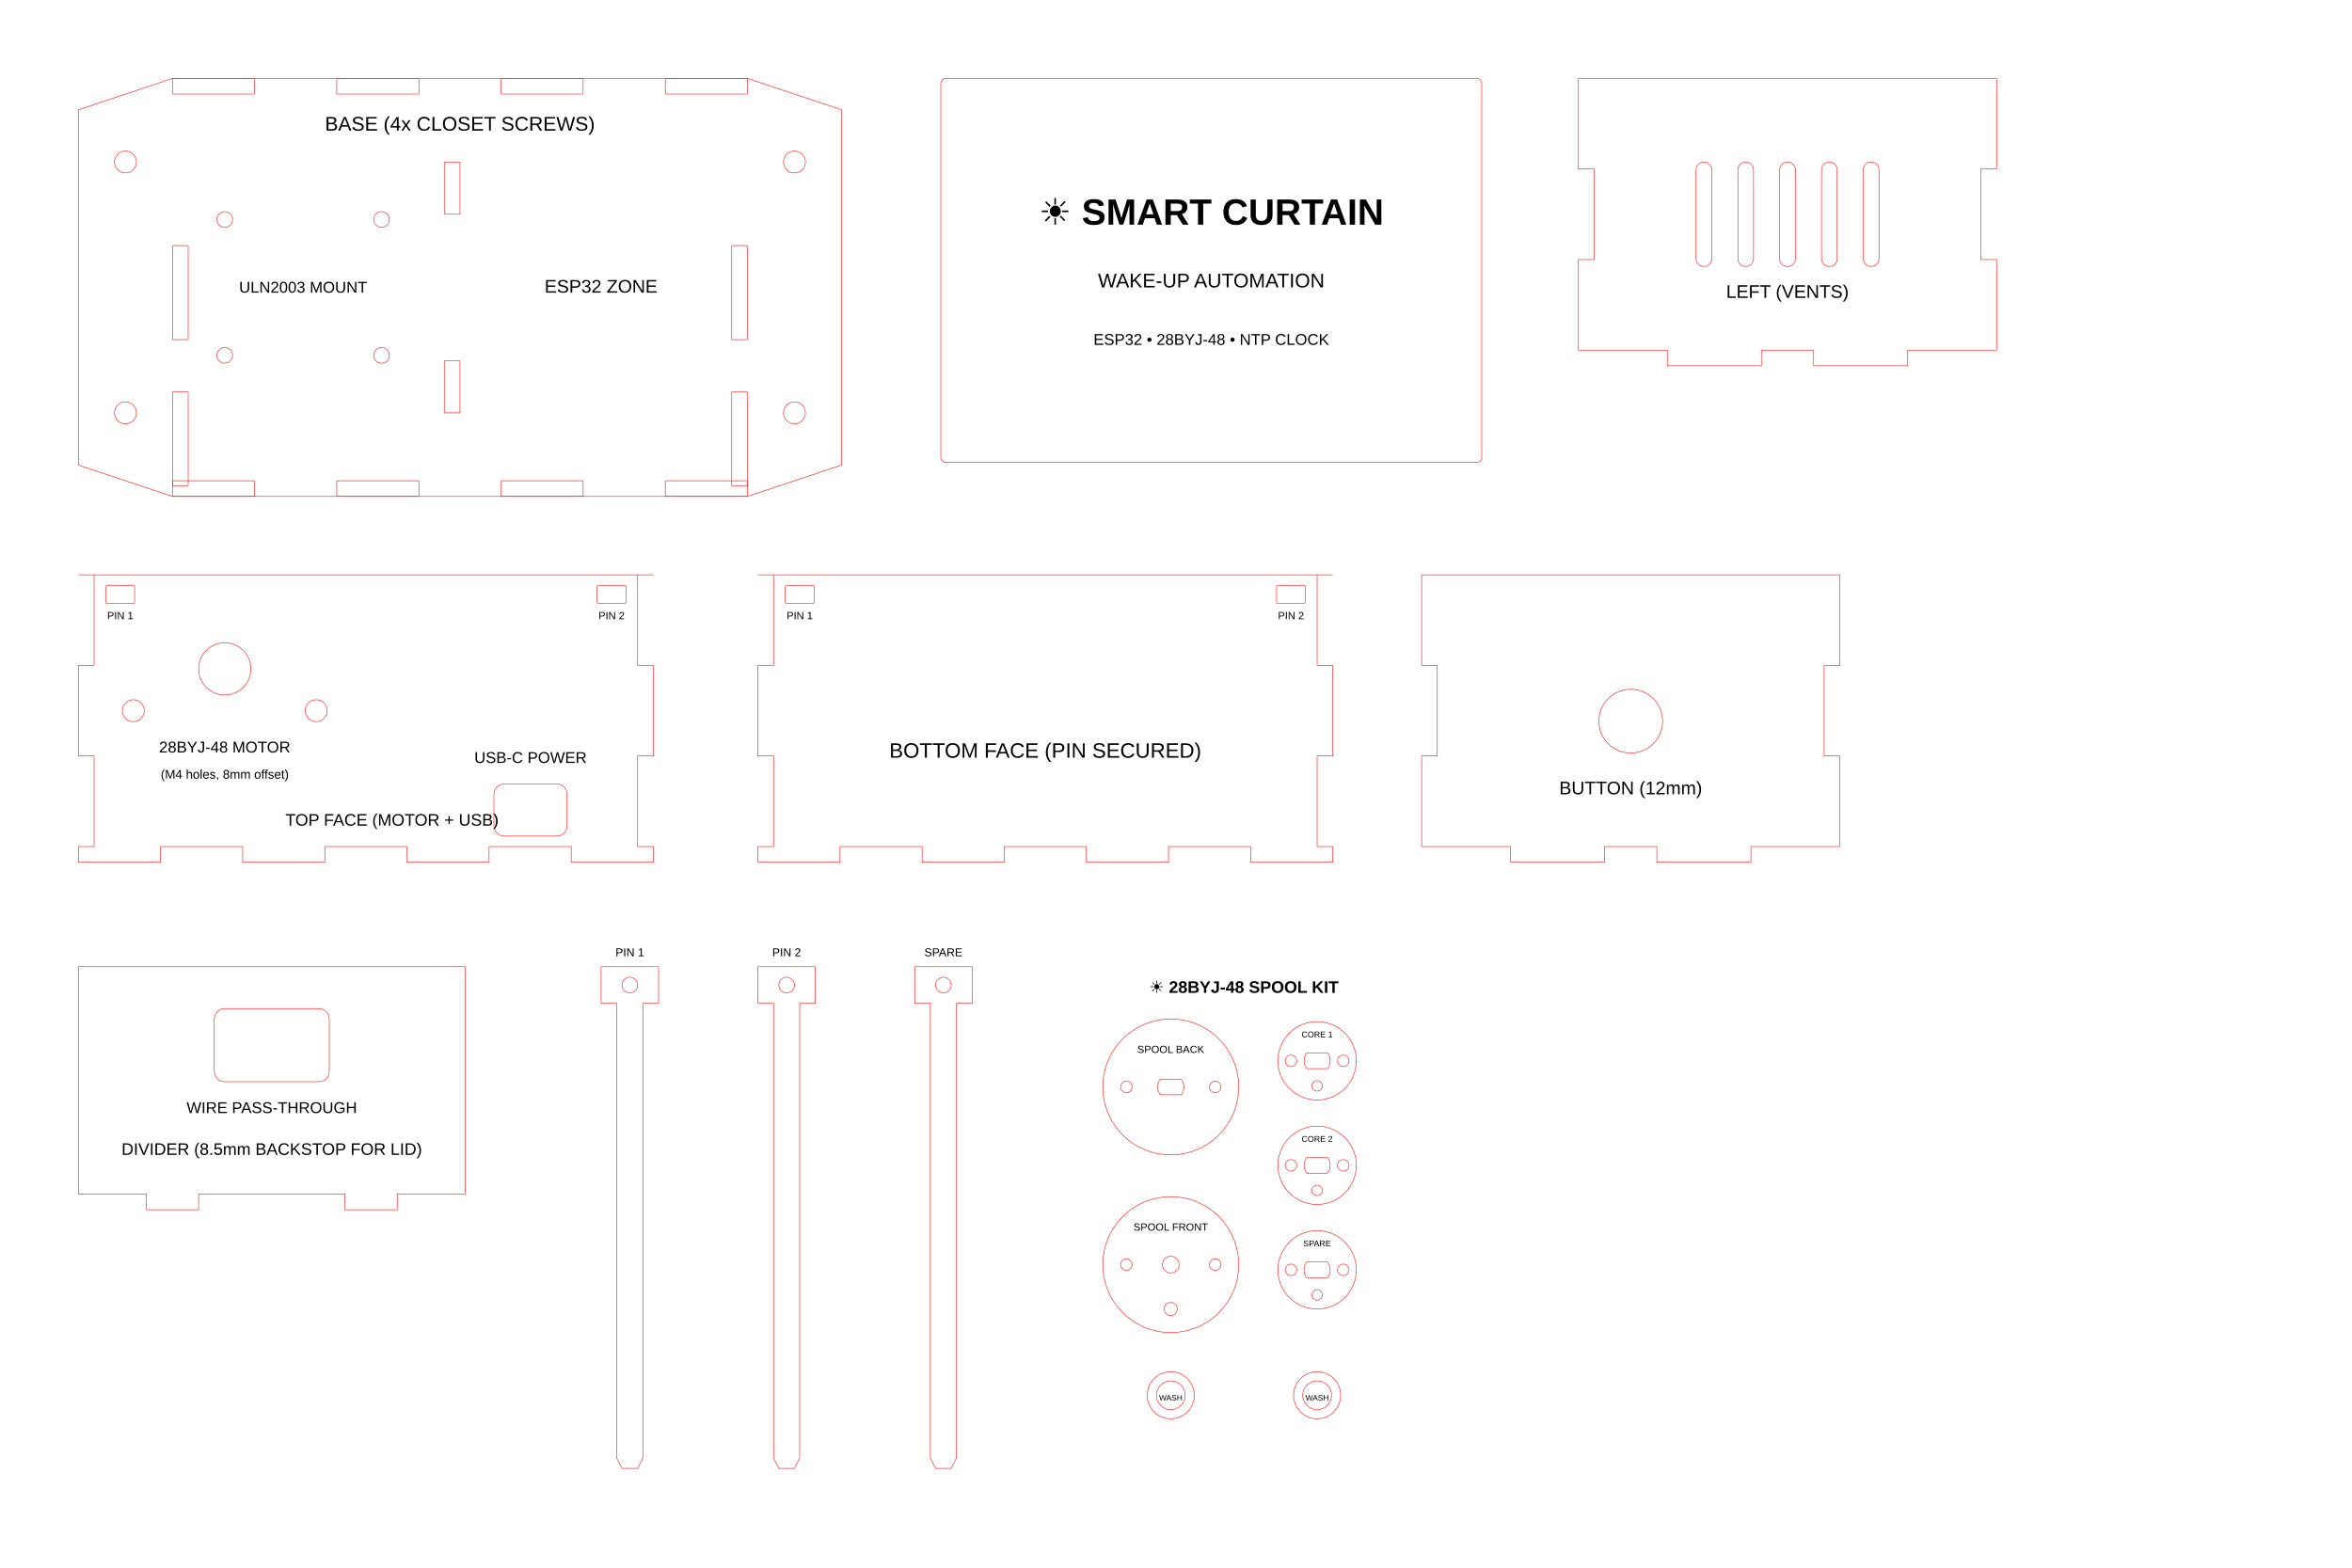
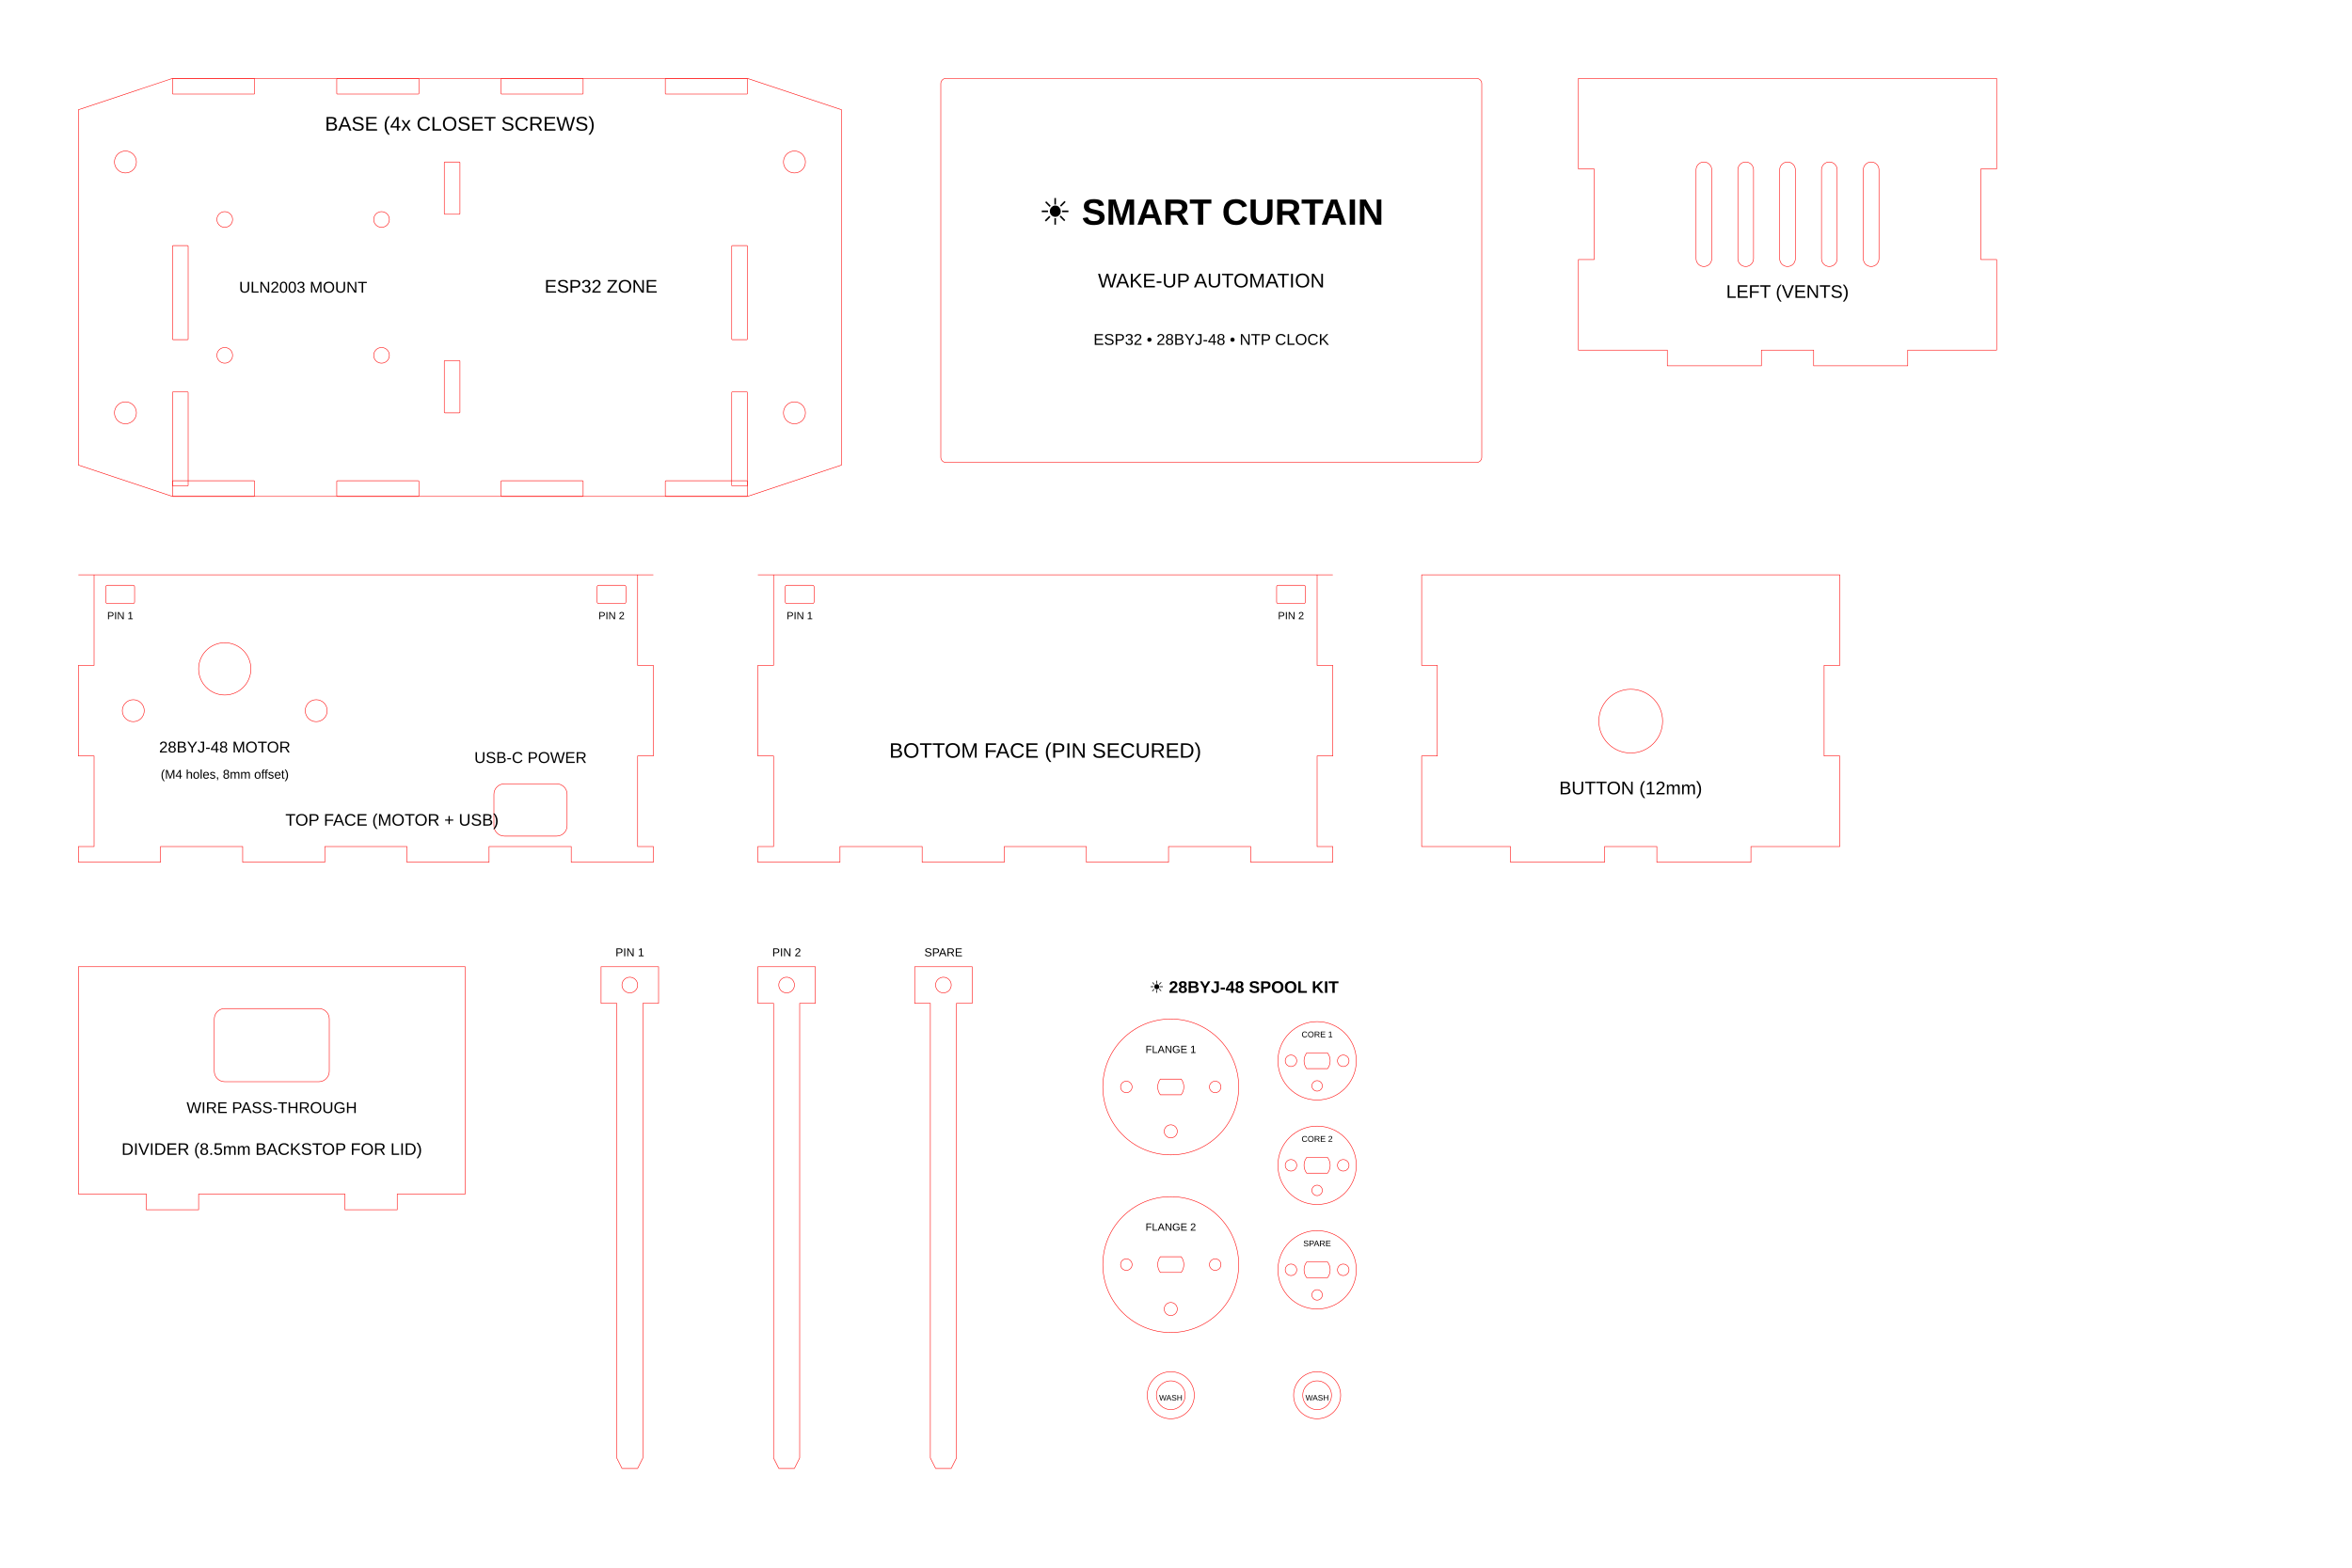
<svg xmlns="http://www.w3.org/2000/svg" width="450mm" height="300mm" viewBox="0 0 450 300">
  <defs>
    <style>
  .cut { stroke: #ff0000; stroke-width: 0.1; fill: none; }
  .engrave { fill: #000000; font-family: "Arial", sans-serif; }
</style>
  </defs>
  <path class="cut" d="M 33.0 15.0 L 143.0 15.0 L 161.0 21.0 L 161.0 89.0 L 143.0 95.0 L 33.0 95.0 L 15.0 89.0 L 15.0 21.0 Z" />
  <circle class="cut" cx="24.0" cy="31.0" r="2.1" />
  <circle class="cut" cx="24.0" cy="79.0" r="2.1" />
  <circle class="cut" cx="152.0" cy="31.0" r="2.1" />
  <circle class="cut" cx="152.0" cy="79.0" r="2.1" />
  <rect class="cut" x="33.0" y="92.0" width="15.714" height="3.0" rx="0.1" />
  <rect class="cut" x="33.0" y="15.0" width="15.714" height="3.0" rx="0.1" />
  <rect class="cut" x="64.429" y="92.0" width="15.714" height="3.0" rx="0.1" />
  <rect class="cut" x="64.429" y="15.0" width="15.714" height="3.0" rx="0.1" />
  <rect class="cut" x="95.857" y="92.0" width="15.714" height="3.0" rx="0.1" />
  <rect class="cut" x="95.857" y="15.0" width="15.714" height="3.0" rx="0.1" />
  <rect class="cut" x="127.286" y="92.0" width="15.714" height="3.0" rx="0.1" />
  <rect class="cut" x="127.286" y="15.0" width="15.714" height="3.0" rx="0.1" />
  <rect class="cut" x="33.0" y="47.0" width="3.0" height="18.0" rx="0.1" />
  <rect class="cut" x="140.0" y="47.0" width="3.0" height="18.0" rx="0.1" />
  <rect class="cut" x="33.0" y="75.0" width="3.0" height="18.0" rx="0.1" />
  <rect class="cut" x="140.0" y="75.0" width="3.0" height="18.0" rx="0.1" />
  <circle class="cut" cx="43.0" cy="42.0" r="1.5" />
  <circle class="cut" cx="73.0" cy="42.0" r="1.5" />
  <circle class="cut" cx="43.0" cy="68.0" r="1.5" />
  <circle class="cut" cx="73.0" cy="68.0" r="1.5" />
  <text class="engrave" x="58.0" y="56.0" font-size="3" text-anchor="middle">ULN2003 MOUNT</text>
  <rect class="cut" x="85.0" y="31.0" width="3.0" height="10.0" rx="0.1" />
  <rect class="cut" x="85.0" y="69.0" width="3.0" height="10.0" rx="0.1" />
  <text class="engrave" x="115.0" y="56.0" font-size="3.5" text-anchor="middle">ESP32 ZONE</text>
  <text class="engrave" x="88.0" y="25.0" font-size="3.8" text-anchor="middle">BASE (4x CLOSET SCREWS)</text>
  <rect class="cut" x="180.0" y="15.0" width="103.5" height="73.5" rx="1.0" />
  <text class="engrave" x="231.75" y="43.0" font-size="7.0" font-weight="bold" text-anchor="middle">☀️ SMART CURTAIN</text>
  <text class="engrave" x="231.75" y="55.0" font-size="3.8" text-anchor="middle">WAKE-UP AUTOMATION</text>
  <text class="engrave" x="231.75" y="66.0" font-size="3.0" text-anchor="middle">ESP32 • 28BYJ-48 • NTP CLOCK</text>
  <path class="cut" d="M 305.00 15.00 L 379.00 15.00 L 382.00 15.00 L 382.00 15.00 L 382.00 32.33 L 379.00 32.33 L 379.00 49.67 L 382.00 49.67 L 382.00 67.00 L 365.00 67.00 L 365.00 70.00 L 347.00 70.00 L 347.00 67.00 L 337.00 67.00 L 337.00 70.00 L 319.00 70.00 L 319.00 67.00 L 305.00 67.00 L 302.00 67.00 L 302.00 49.67 L 305.00 49.67 L 305.00 32.33 L 302.00 32.33 L 302.00 15.00 L 305.00 15.00 Z" />
  <rect class="cut" x="324.5" y="31.0" width="3.0" height="20.0" rx="1.5" />
  <rect class="cut" x="332.5" y="31.0" width="3.0" height="20.0" rx="1.5" />
  <rect class="cut" x="340.5" y="31.0" width="3.0" height="20.0" rx="1.5" />
  <rect class="cut" x="348.5" y="31.0" width="3.0" height="20.0" rx="1.5" />
  <rect class="cut" x="356.5" y="31.0" width="3.0" height="20.0" rx="1.5" />
  <text class="engrave" x="342.0" y="57.0" font-size="3.5" text-anchor="middle">LEFT (VENTS)</text>
  <path class="cut" d="M 15.00 110.00 L 125.00 110.00 L 122.00 110.00 L 122.00 127.33 L 125.00 127.33 L 125.00 144.67 L 122.00 144.67 L 122.00 162.00 L 125.00 162.00 L 125.00 165.00 L 125.00 165.00 L 109.29 165.00 L 109.29 162.00 L 93.57 162.00 L 93.57 165.00 L 77.86 165.00 L 77.86 162.00 L 62.14 162.00 L 62.14 165.00 L 46.43 165.00 L 46.43 162.00 L 30.71 162.00 L 30.71 165.00 L 15.00 165.00 L 15.00 162.00 L 18.00 162.00 L 18.00 144.67 L 15.00 144.67 L 15.00 127.33 L 18.00 127.33 L 18.00 110.00 L 15.00 110.00 Z" />
  <rect class="cut" x="20.25" y="112.0" width="5.5" height="3.5" rx="0.3" />
  <rect class="cut" x="114.25" y="112.0" width="5.5" height="3.5" rx="0.3" />
  <text class="engrave" x="23.0" y="118.5" font-size="2.0" text-anchor="middle">PIN 1</text>
  <text class="engrave" x="117.0" y="118.5" font-size="2.0" text-anchor="middle">PIN 2</text>
  <circle class="cut" cx="43.0" cy="128.0" r="5.0" />
  <circle class="cut" cx="25.5" cy="136.0" r="2.1" />
  <circle class="cut" cx="60.5" cy="136.0" r="2.1" />
  <text class="engrave" x="43.0" y="144.0" font-size="3" text-anchor="middle">28BYJ-48 MOTOR</text>
  <text class="engrave" x="43.0" y="149.0" font-size="2.4" text-anchor="middle">(M4 holes, 8mm offset)</text>
  <rect class="cut" x="94.5" y="150.0" width="14.0" height="10.0" rx="2.0" />
  <text class="engrave" x="101.5" y="146.0" font-size="3.0" text-anchor="middle">USB-C POWER</text>
  <text class="engrave" x="75.0" y="158.0" font-size="3.2" text-anchor="middle">TOP FACE (MOTOR + USB)</text>
  <path class="cut" d="M 145.00 110.00 L 255.00 110.00 L 252.00 110.00 L 252.00 127.33 L 255.00 127.33 L 255.00 144.67 L 252.00 144.67 L 252.00 162.00 L 255.00 162.00 L 255.00 165.00 L 255.00 165.00 L 239.29 165.00 L 239.29 162.00 L 223.57 162.00 L 223.57 165.00 L 207.86 165.00 L 207.86 162.00 L 192.14 162.00 L 192.14 165.00 L 176.43 165.00 L 176.43 162.00 L 160.71 162.00 L 160.71 165.00 L 145.00 165.00 L 145.00 162.00 L 148.00 162.00 L 148.00 144.67 L 145.00 144.67 L 145.00 127.33 L 148.00 127.33 L 148.00 110.00 L 145.00 110.00 Z" />
  <rect class="cut" x="150.25" y="112.0" width="5.5" height="3.5" rx="0.3" />
  <rect class="cut" x="244.25" y="112.0" width="5.5" height="3.5" rx="0.3" />
  <text class="engrave" x="153.0" y="118.5" font-size="2.0" text-anchor="middle">PIN 1</text>
  <text class="engrave" x="247.0" y="118.5" font-size="2.0" text-anchor="middle">PIN 2</text>
  <text class="engrave" x="200.0" y="145.0" font-size="4" text-anchor="middle">BOTTOM FACE (PIN SECURED)</text>
  <path class="cut" d="M 275.00 110.00 L 349.00 110.00 L 352.00 110.00 L 352.00 110.00 L 352.00 127.33 L 349.00 127.33 L 349.00 144.67 L 352.00 144.67 L 352.00 162.00 L 335.00 162.00 L 335.00 165.00 L 317.00 165.00 L 317.00 162.00 L 307.00 162.00 L 307.00 165.00 L 289.00 165.00 L 289.00 162.00 L 275.00 162.00 L 272.00 162.00 L 272.00 144.67 L 275.00 144.67 L 275.00 127.33 L 272.00 127.33 L 272.00 110.00 L 275.00 110.00 Z" />
  <circle class="cut" cx="312.0" cy="138.0" r="6.1" />
  <text class="engrave" x="312.0" y="152.0" font-size="3.5" text-anchor="middle">BUTTON (12mm)</text>
  <path class="cut" d="M 15.0 185.0 L 89.0 185.0 L 89.0 228.5 L 76.0 228.5 L 76.0 231.5 L 66.0 231.5 L 66.0 228.5 L 38.0 228.5 L 38.0 231.5 L 28.0 231.5 L 28.0 228.5 L 15.0 228.5 Z" />
  <rect class="cut" x="41.0" y="193.0" width="22.0" height="14.0" rx="2.0" />
  <text class="engrave" x="52.0" y="213.0" font-size="3.0" text-anchor="middle">WIRE PASS-THROUGH</text>
  <text class="engrave" x="52.0" y="221.0" font-size="3.2" text-anchor="middle">DIVIDER (8.5mm BACKSTOP FOR LID)</text>
  <path class="cut" d="M 115.0 185.0 L 126.0 185.0 L 126.0 192.0 L 123.0 192.0 L 123.0 279.0 L 122.0 281.0 L 119.0 281.0 L 118.0 279.0 L 118.0 192.0 L 115.0 192.0 Z" />
  <circle class="cut" cx="120.5" cy="188.5" r="1.5" />
  <text class="engrave" x="120.5" y="183.0" font-size="2.2" text-anchor="middle">PIN 1</text>
  <path class="cut" d="M 145.0 185.0 L 156.0 185.0 L 156.0 192.0 L 153.0 192.0 L 153.0 279.0 L 152.0 281.0 L 149.0 281.0 L 148.0 279.0 L 148.0 192.0 L 145.0 192.0 Z" />
  <circle class="cut" cx="150.5" cy="188.5" r="1.5" />
  <text class="engrave" x="150.5" y="183.0" font-size="2.2" text-anchor="middle">PIN 2</text>
  <path class="cut" d="M 175.0 185.0 L 186.0 185.0 L 186.0 192.0 L 183.0 192.0 L 183.0 279.0 L 182.0 281.0 L 179.0 281.0 L 178.0 279.0 L 178.0 192.0 L 175.0 192.0 Z" />
  <circle class="cut" cx="180.5" cy="188.5" r="1.5" />
  <text class="engrave" x="180.5" y="183.0" font-size="2.2" text-anchor="middle">SPARE</text>
  <text class="engrave" x="238.0" y="190.0" font-size="3.2" font-weight="bold" text-anchor="middle">☀️ 28BYJ-48 SPOOL KIT</text>
  <circle class="cut" cx="224.0" cy="208.0" r="13.0" />
  <path class="cut" d="M 222.00 206.50 L 226.00 206.50 A 2.50 2.50 0 0 1 226.00 209.50 L 222.00 209.50 A 2.50 2.50 0 0 1 222.00 206.50 Z" />
+   <circle class="cut" cx="224.0" cy="216.5" r="1.25" />
  <circle class="cut" cx="215.5" cy="208.0" r="1.1" />
  <circle class="cut" cx="232.5" cy="208.0" r="1.1" />
-   <text class="engrave" x="224.0" y="201.5" font-size="2.0" text-anchor="middle">SPOOL BACK</text>
+   <text class="engrave" x="224.0" y="201.5" font-size="2.0" text-anchor="middle">FLANGE 1</text>
  <circle class="cut" cx="224.0" cy="242.0" r="13.0" />
-   <circle class="cut" cx="224.0" cy="242.0" r="1.6" />
+   <path class="cut" d="M 222.00 240.50 L 226.00 240.50 A 2.50 2.50 0 0 1 226.00 243.50 L 222.00 243.50 A 2.50 2.50 0 0 1 222.00 240.50 Z" />
  <circle class="cut" cx="224.0" cy="250.5" r="1.25" />
  <circle class="cut" cx="215.5" cy="242.0" r="1.1" />
  <circle class="cut" cx="232.5" cy="242.0" r="1.1" />
-   <text class="engrave" x="224.0" y="235.5" font-size="2.0" text-anchor="middle">SPOOL FRONT</text>
+   <text class="engrave" x="224.0" y="235.5" font-size="2.0" text-anchor="middle">FLANGE 2</text>
  <circle class="cut" cx="224.0" cy="267.0" r="4.5" />
  <circle class="cut" cx="224.0" cy="267.0" r="2.75" />
  <text class="engrave" x="224.0" y="268.0" font-size="1.5" text-anchor="middle">WASH</text>
  <circle class="cut" cx="252.0" cy="203.0" r="7.5" />
  <path class="cut" d="M 250.00 201.50 L 254.00 201.50 A 2.50 2.50 0 0 1 254.00 204.50 L 250.00 204.50 A 2.50 2.50 0 0 1 250.00 201.50 Z" />
  <circle class="cut" cx="252.0" cy="207.8" r="1.0" />
  <circle class="cut" cx="247.0" cy="203.0" r="1.1" />
  <circle class="cut" cx="257.0" cy="203.0" r="1.1" />
  <text class="engrave" x="252.0" y="198.5" font-size="1.6" text-anchor="middle">CORE 1</text>
  <circle class="cut" cx="252.0" cy="223.0" r="7.5" />
  <path class="cut" d="M 250.00 221.50 L 254.00 221.50 A 2.50 2.50 0 0 1 254.00 224.50 L 250.00 224.50 A 2.50 2.50 0 0 1 250.00 221.50 Z" />
  <circle class="cut" cx="252.0" cy="227.8" r="1.0" />
  <circle class="cut" cx="247.0" cy="223.0" r="1.1" />
  <circle class="cut" cx="257.0" cy="223.0" r="1.1" />
  <text class="engrave" x="252.0" y="218.5" font-size="1.6" text-anchor="middle">CORE 2</text>
  <circle class="cut" cx="252.0" cy="243.0" r="7.5" />
  <path class="cut" d="M 250.00 241.50 L 254.00 241.50 A 2.50 2.50 0 0 1 254.00 244.50 L 250.00 244.50 A 2.50 2.50 0 0 1 250.00 241.50 Z" />
  <circle class="cut" cx="252.0" cy="247.8" r="1.0" />
  <circle class="cut" cx="247.0" cy="243.0" r="1.1" />
  <circle class="cut" cx="257.0" cy="243.0" r="1.1" />
  <text class="engrave" x="252.0" y="238.5" font-size="1.6" text-anchor="middle">SPARE</text>
  <circle class="cut" cx="252.0" cy="267.0" r="4.5" />
  <circle class="cut" cx="252.0" cy="267.0" r="2.75" />
  <text class="engrave" x="252.0" y="268.0" font-size="1.5" text-anchor="middle">WASH</text>
</svg>
